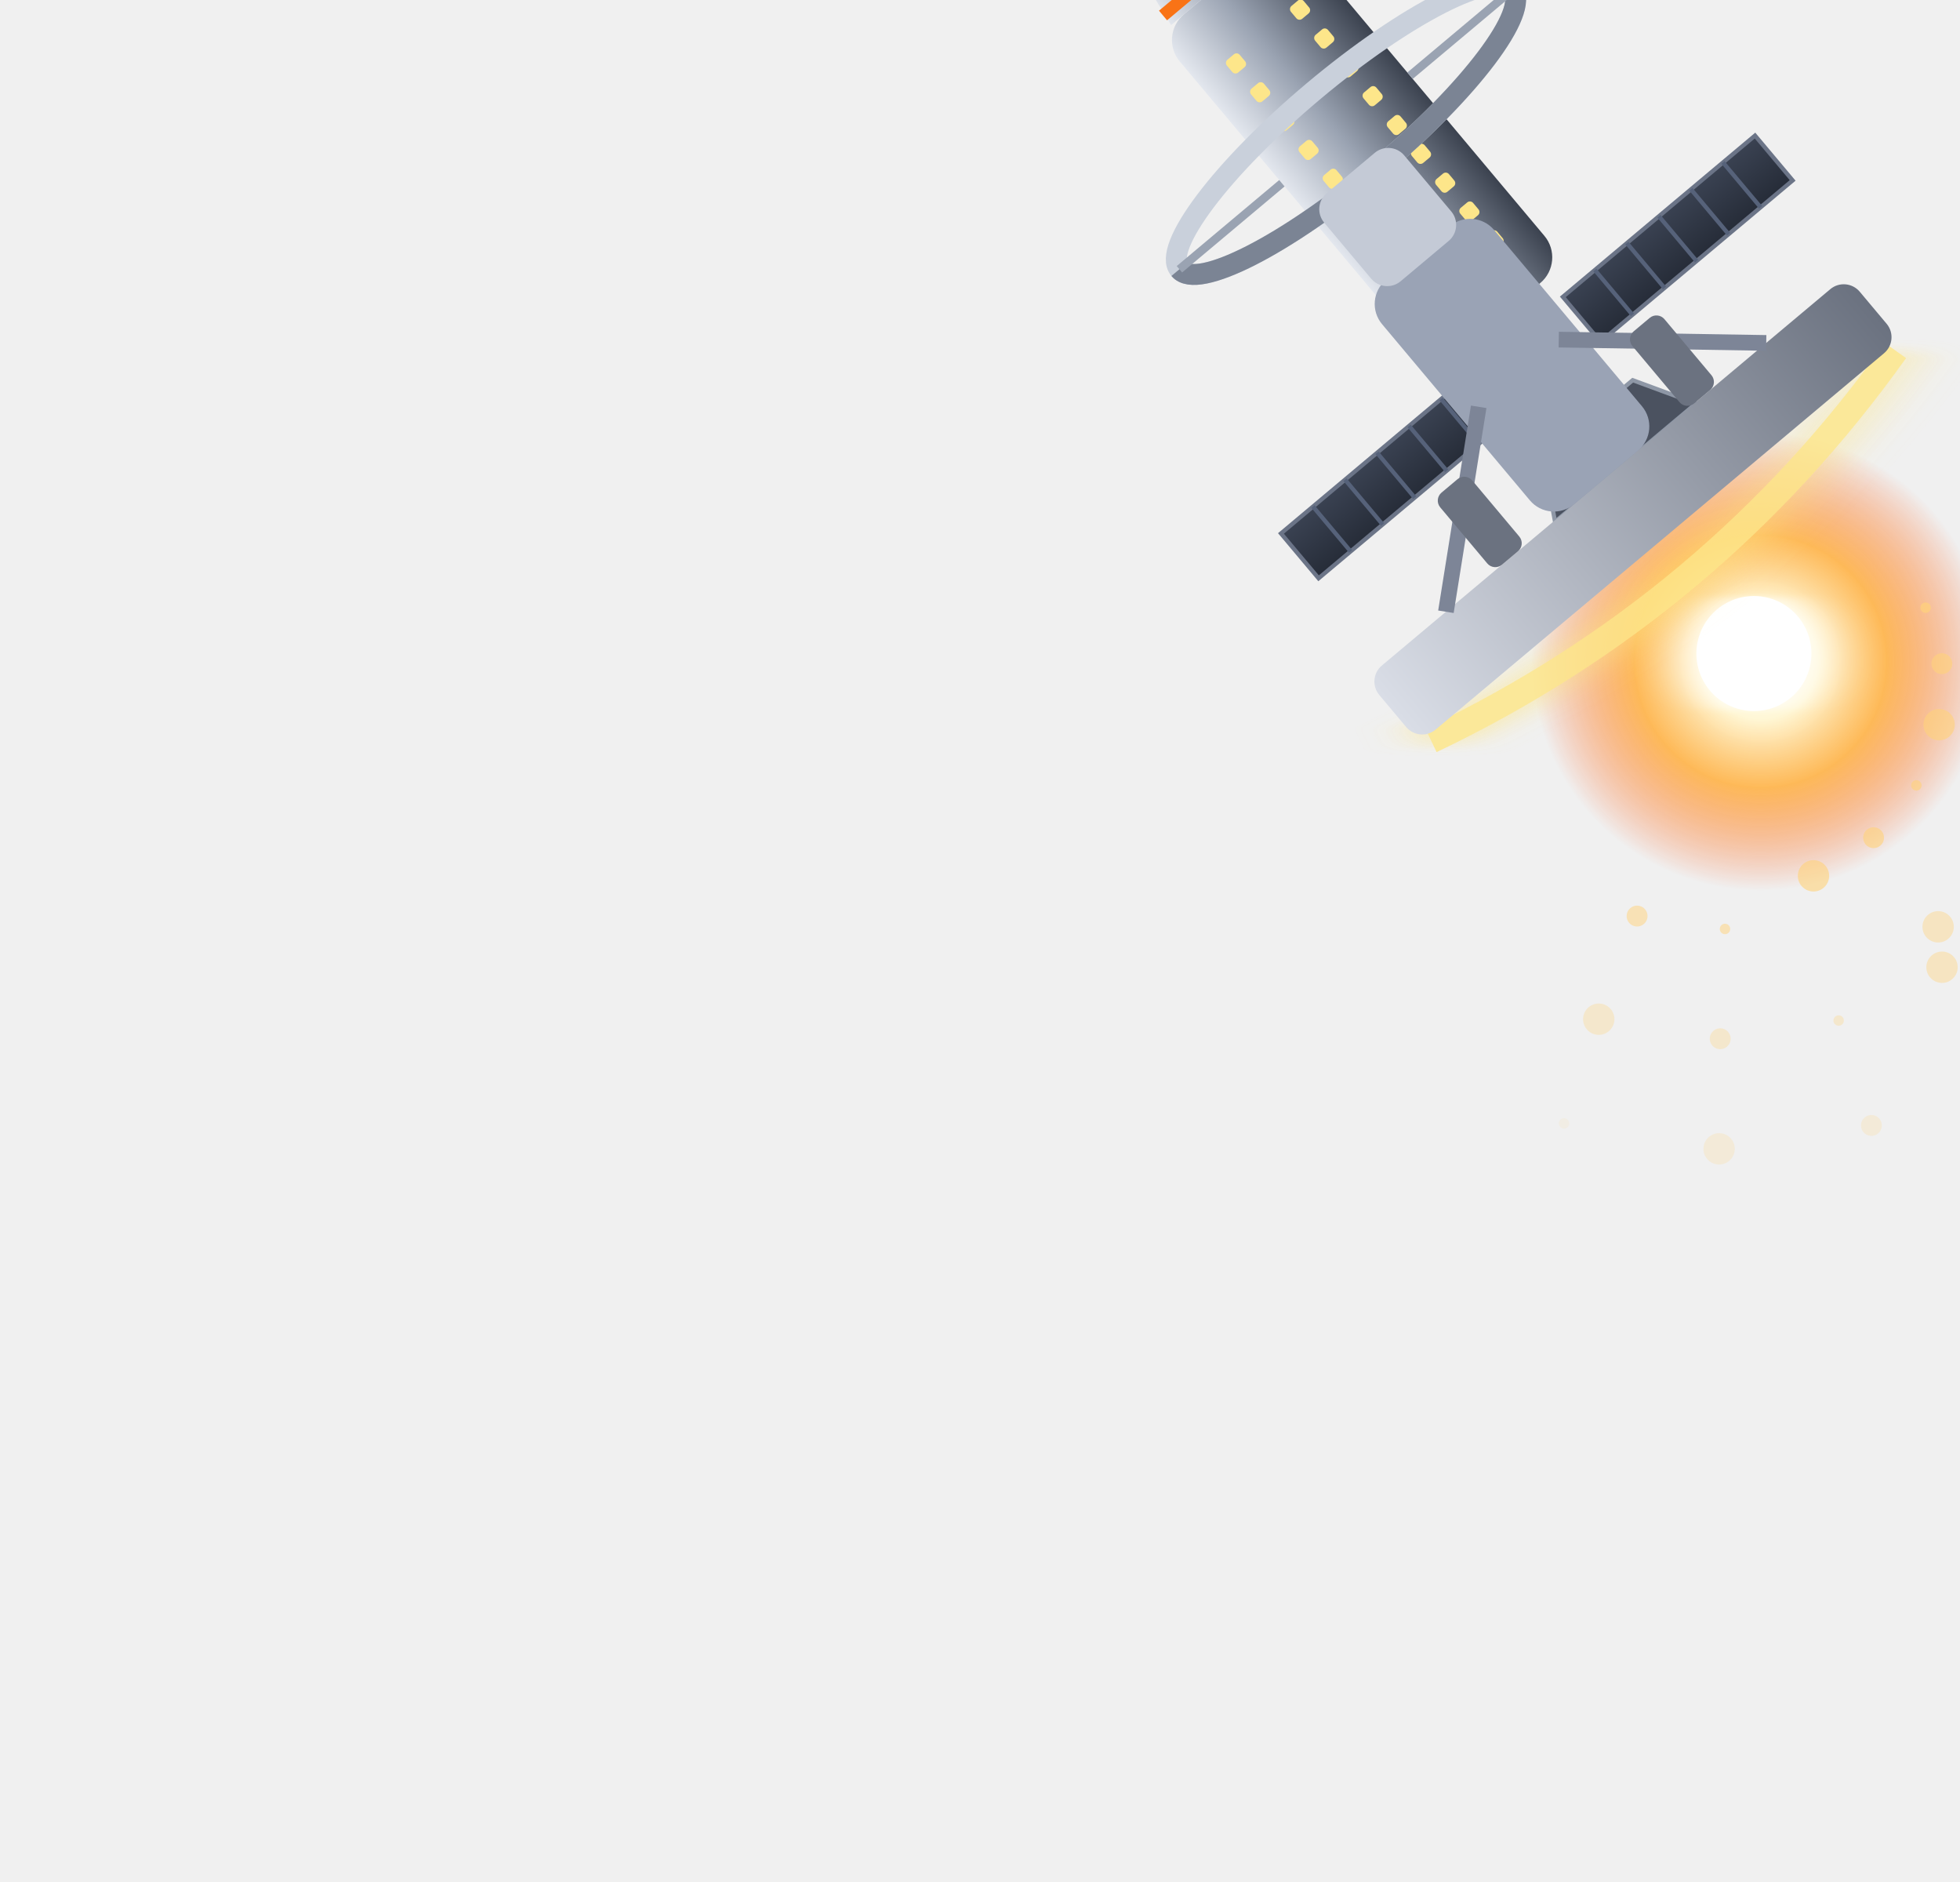
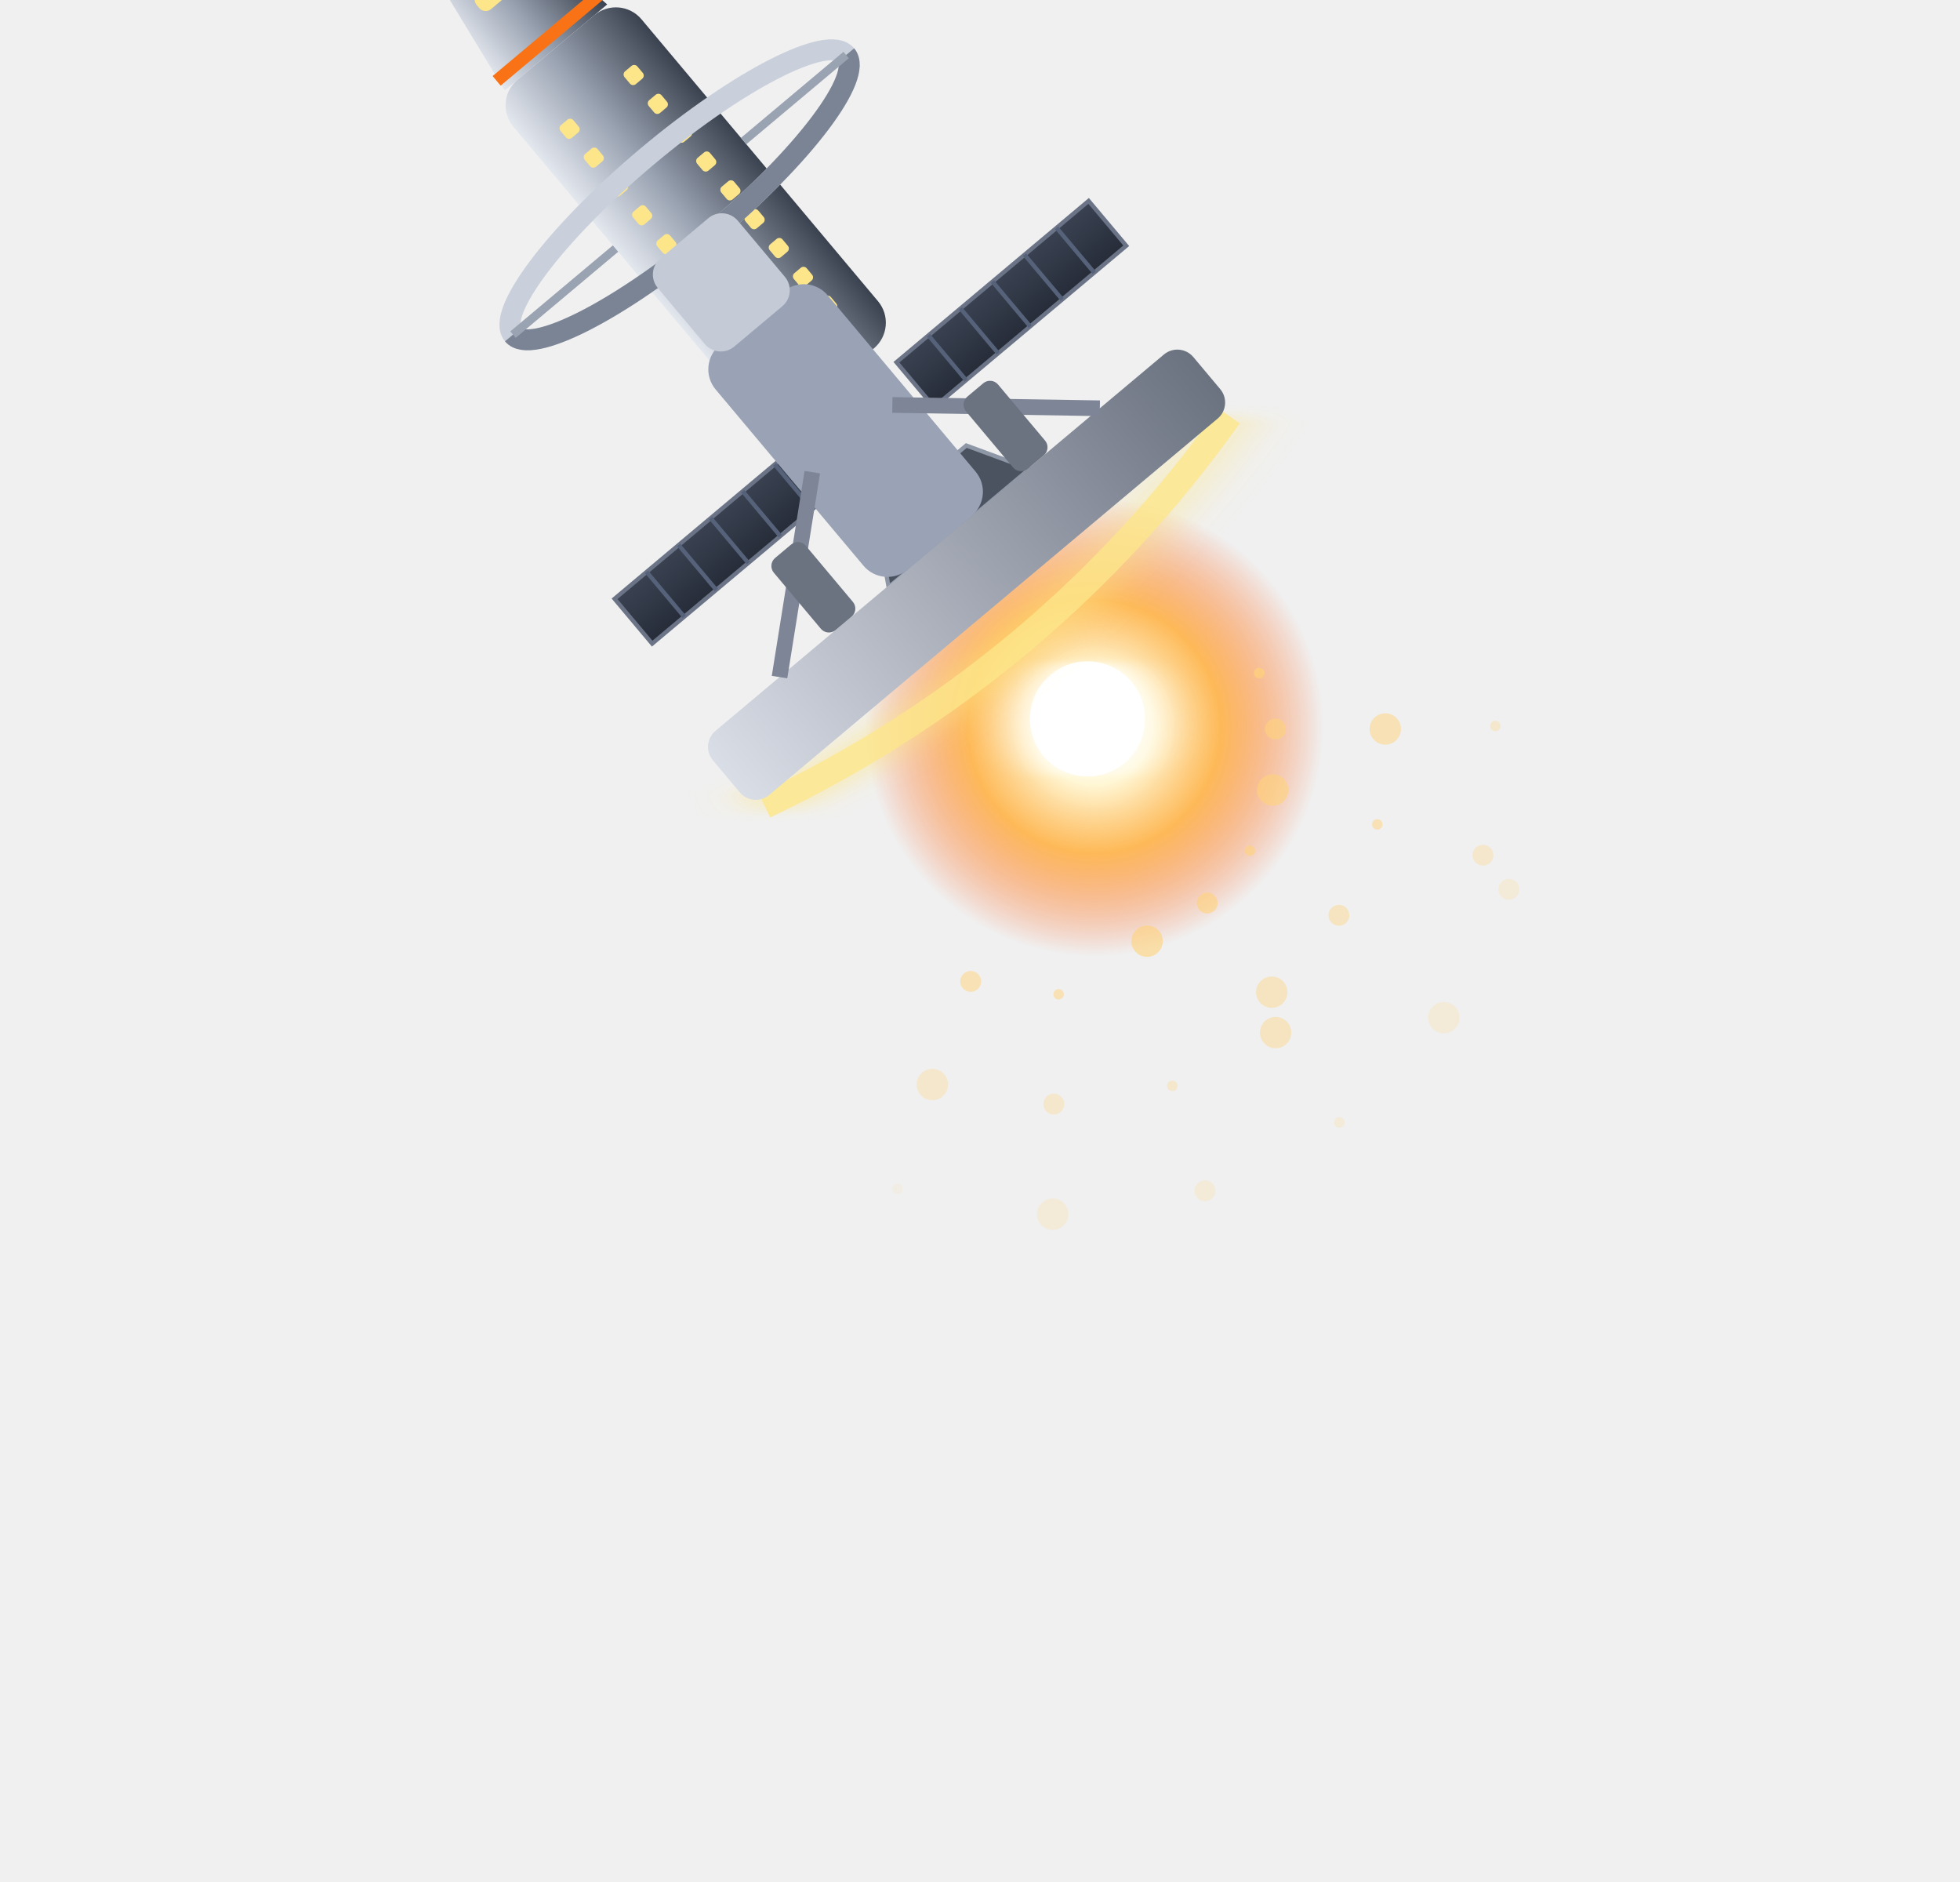
<svg xmlns="http://www.w3.org/2000/svg" viewBox="0 0 300 288" width="300" height="288">
  <defs>
    <filter id="glow" x="-50%" y="-50%" width="200%" height="200%">
      <feGaussianBlur stdDeviation="4" result="b" />
      <feMerge>
        <feMergeNode in="b" />
        <feMergeNode in="SourceGraphic" />
      </feMerge>
    </filter>
    <filter id="soft" x="-50%" y="-50%" width="200%" height="200%">
      <feGaussianBlur stdDeviation="9" />
    </filter>
    <radialGradient id="bg" cx="30%" cy="75%" r="85%">
      <stop offset="0%" stop-color="#2a1a2e" />
      <stop offset="100%" stop-color="#07060c" />
    </radialGradient>
    <linearGradient id="plate" x1="0" y1="0" x2="1" y2="0">
      <stop offset="0" stop-color="#d9dde6" stop-opacity="1" />
      <stop offset="1" stop-color="#6b7280" stop-opacity="1" />
    </linearGradient>
    <radialGradient id="blast" cx="50%" cy="50%" r="50%">
      <stop offset="0" stop-color="#ffffff" stop-opacity="1" />
      <stop offset="0.25" stop-color="#fff7d6" stop-opacity="1" />
      <stop offset="0.55" stop-color="#ffb347" stop-opacity="0.9" />
      <stop offset="1" stop-color="#ff5a1f" stop-opacity="0" />
    </radialGradient>
    <linearGradient id="shHull" x1="0" y1="0" x2="1" y2="0">
      <stop offset="0" stop-color="#e3e7ee" stop-opacity="1" />
      <stop offset="0.45" stop-color="#9aa3b2" stop-opacity="1" />
      <stop offset="1" stop-color="#3b424f" stop-opacity="1" />
    </linearGradient>
    <radialGradient id="shTank" cx="35%" cy="35%" r="70%">
      <stop offset="0" stop-color="#f4f6fa" stop-opacity="1" />
      <stop offset="0.55" stop-color="#a7b0be" stop-opacity="1" />
      <stop offset="1" stop-color="#4b5260" stop-opacity="1" />
    </radialGradient>
    <linearGradient id="shRad" x1="0" y1="0" x2="0" y2="1">
      <stop offset="0" stop-color="#3a4252" stop-opacity="1" />
      <stop offset="1" stop-color="#262c38" stop-opacity="1" />
    </linearGradient>
    <linearGradient id="shPv" x1="0" y1="0" x2="0" y2="1">
      <stop offset="0" stop-color="#1e3a8a" stop-opacity="1" />
      <stop offset="1" stop-color="#172554" stop-opacity="1" />
    </linearGradient>
  </defs>
-   <g transform="translate(84 -6) scale(0.8)">
+   <g transform="translate(-18 4) scale(0.8)">
    <g transform="translate(206 96) rotate(-40) scale(0.8)">
      <path d="M-22,0 L22,0 L14,-14 L-14,-14 Z" fill="#4b5260" stroke="#8e97a6" stroke-width="1" />
      <path d="M-8,-14 L-8,-46 M8,-14 L8,-46 M8,-14 L-8,-26 M-8,-26 L8,-38 M8,-38 L-8,-46" stroke="#8e97a6" stroke-width="2" fill="none" />
      <rect x="-74" y="-40" width="60" height="14" fill="url(#shRad)" stroke="#6b7487" stroke-width="1" />
      <line x1="-64" y1="-40" x2="-64" y2="-26" stroke="#56627a" stroke-width="1" />
      <line x1="-54" y1="-40" x2="-54" y2="-26" stroke="#56627a" stroke-width="1" />
      <line x1="-44" y1="-40" x2="-44" y2="-26" stroke="#56627a" stroke-width="1" />
      <line x1="-34" y1="-40" x2="-34" y2="-26" stroke="#56627a" stroke-width="1" />
      <line x1="-24" y1="-40" x2="-24" y2="-26" stroke="#56627a" stroke-width="1" />
      <rect x="14" y="-40" width="60" height="14" fill="url(#shRad)" stroke="#6b7487" stroke-width="1" />
      <line x1="24" y1="-40" x2="24" y2="-26" stroke="#56627a" stroke-width="1" />
      <line x1="34" y1="-40" x2="34" y2="-26" stroke="#56627a" stroke-width="1" />
      <line x1="44" y1="-40" x2="44" y2="-26" stroke="#56627a" stroke-width="1" />
      <line x1="54" y1="-40" x2="54" y2="-26" stroke="#56627a" stroke-width="1" />
      <line x1="64" y1="-40" x2="64" y2="-26" stroke="#56627a" stroke-width="1" />
      <rect x="-20" y="-150" width="40" height="104" rx="8" fill="url(#shHull)" />
      <rect x="-12" y="-63" width="4" height="4" rx="1" fill="#fde68a" />
      <rect x="-12" y="-72" width="4" height="4" rx="1" fill="#fde68a" />
      <rect x="-12" y="-81" width="4" height="4" rx="1" fill="#fde68a" />
      <rect x="-12" y="-90" width="4" height="4" rx="1" fill="#fde68a" />
      <rect x="-12" y="-99" width="4" height="4" rx="1" fill="#fde68a" />
      <rect x="-12" y="-108" width="4" height="4" rx="1" fill="#fde68a" />
      <rect x="-12" y="-117" width="4" height="4" rx="1" fill="#fde68a" />
      <rect x="-12" y="-126" width="4" height="4" rx="1" fill="#fde68a" />
      <rect x="-12" y="-135" width="4" height="4" rx="1" fill="#fde68a" />
      <rect x="8" y="-63" width="4" height="4" rx="1" fill="#fde68a" />
      <rect x="8" y="-72" width="4" height="4" rx="1" fill="#fde68a" />
      <rect x="8" y="-81" width="4" height="4" rx="1" fill="#fde68a" />
      <rect x="8" y="-90" width="4" height="4" rx="1" fill="#fde68a" />
      <rect x="8" y="-99" width="4" height="4" rx="1" fill="#fde68a" />
      <rect x="8" y="-108" width="4" height="4" rx="1" fill="#fde68a" />
      <rect x="8" y="-117" width="4" height="4" rx="1" fill="#fde68a" />
      <rect x="8" y="-126" width="4" height="4" rx="1" fill="#fde68a" />
      <rect x="8" y="-135" width="4" height="4" rx="1" fill="#fde68a" />
      <ellipse cx="0" cy="-104" rx="52" ry="12" fill="none" stroke="#c9d0db" stroke-width="5" />
      <path d="M-52,-104 A52,12 0 0 0 52,-104" fill="none" stroke="#7b8494" stroke-width="5" />
      <line x1="-20" y1="-104" x2="-52" y2="-104" stroke="#9aa3b2" stroke-width="2" />
      <line x1="20" y1="-104" x2="52" y2="-104" stroke="#9aa3b2" stroke-width="2" />
      <path d="M-16,-150 L16,-150 L12,-176 L-12,-176 Z" fill="url(#shHull)" />
      <path d="M-12,-176 L12,-176 Q10,-194 0,-200 Q-10,-194 -12,-176 Z" fill="url(#shHull)" />
      <rect x="-8" y="-172" width="16" height="5" rx="2" fill="#fde68a" />
      <line x1="-16" y1="-153" x2="16" y2="-153" stroke="#f97316" stroke-width="3" />
    </g>
    <g transform="rotate(-40 210 108)">
      <circle cx="210" cy="142" r="44" fill="url(#blast)" />
      <circle cx="210" cy="140" r="11" fill="#ffffff" filter="url(#glow)" />
      <circle cx="240.8" cy="154.4" r="1" fill="#ffd27a" opacity="0.7" />
      <circle cx="250.8" cy="216.8" r="2" fill="#ffd27a" opacity="0.2" />
      <circle cx="199" cy="209.1" r="3" fill="#ffd27a" opacity="0.4" />
      <circle cx="171.9" cy="176.8" r="1" fill="#ffd27a" opacity="0.5" />
      <circle cx="236.3" cy="164.6" r="2" fill="#ffd27a" opacity="0.6" />
      <circle cx="225.5" cy="227.6" r="3" fill="#ffd27a" opacity="0.2" />
      <circle cx="177.3" cy="204.2" r="1" fill="#ffd27a" opacity="0.3" />
      <circle cx="160.6" cy="164.1" r="2" fill="#ffd27a" opacity="0.5" />
      <circle cx="228.4" cy="173.2" r="3" fill="#ffd27a" opacity="0.6" />
      <circle cx="197.3" cy="230.1" r="1" fill="#ffd27a" opacity="0.2" />
      <circle cx="157.7" cy="192.3" r="2" fill="#ffd27a" opacity="0.3" />
      <circle cx="252.4" cy="178.1" r="3" fill="#ffd27a" opacity="0.5" />
      <circle cx="217.6" cy="179.3" r="1" fill="#ffd27a" opacity="0.6" />
      <circle cx="169.2" cy="223.6" r="2" fill="#ffd27a" opacity="0.2" />
      <circle cx="142.3" cy="174.5" r="3" fill="#ffd27a" opacity="0.3" />
      <circle cx="239.5" cy="191.1" r="1" fill="#ffd27a" opacity="0.5" />
      <circle cx="204.9" cy="181.7" r="2" fill="#ffd27a" opacity="0.6" />
      <circle cx="144" cy="208.3" r="3" fill="#ffd27a" opacity="0.2" />
      <circle cx="268.9" cy="191.2" r="1" fill="#ffd27a" opacity="0.3" />
      <circle cx="222.7" cy="199.7" r="2" fill="#ffd27a" opacity="0.4" />
      <circle cx="191.4" cy="179.9" r="3" fill="#ffd27a" opacity="0.6" />
      <circle cx="124.4" cy="185.5" r="1" fill="#ffd27a" opacity="0.1" />
      <circle cx="251.2" cy="208.6" r="2" fill="#ffd27a" opacity="0.3" />
      <circle cx="203.4" cy="202.7" r="3" fill="#ffd27a" opacity="0.4" />
      <path d="M152,113 Q210,128 268,113" stroke="#fde68a" stroke-width="5" fill="none" opacity="0.85" filter="url(#glow)" />
      <rect x="150" y="96" width="120" height="16" rx="4" fill="url(#plate)" />
      <rect x="196" y="40" width="28" height="56" rx="6" fill="#9aa3b5" />
      <rect x="200" y="20" width="20" height="22" rx="4" fill="#c4cad6" />
      <line x1="170" y1="96" x2="200" y2="70" stroke="#7d8597" stroke-width="3" />
      <line x1="250" y1="96" x2="220" y2="70" stroke="#7d8597" stroke-width="3" />
      <rect x="182" y="78" width="8" height="18" rx="2" fill="#6b7280" />
      <rect x="230" y="78" width="8" height="18" rx="2" fill="#6b7280" />
    </g>
  </g>
</svg>
